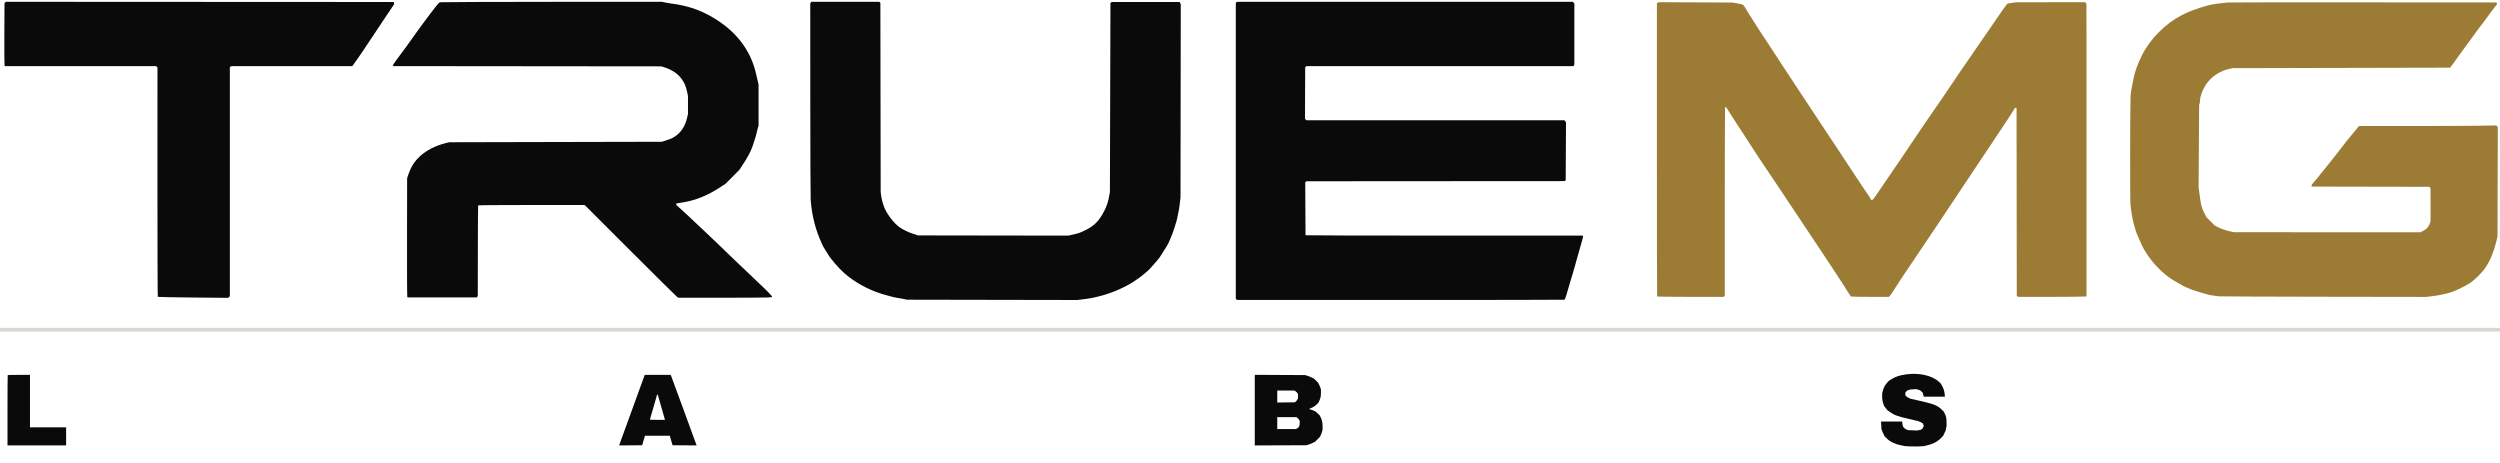
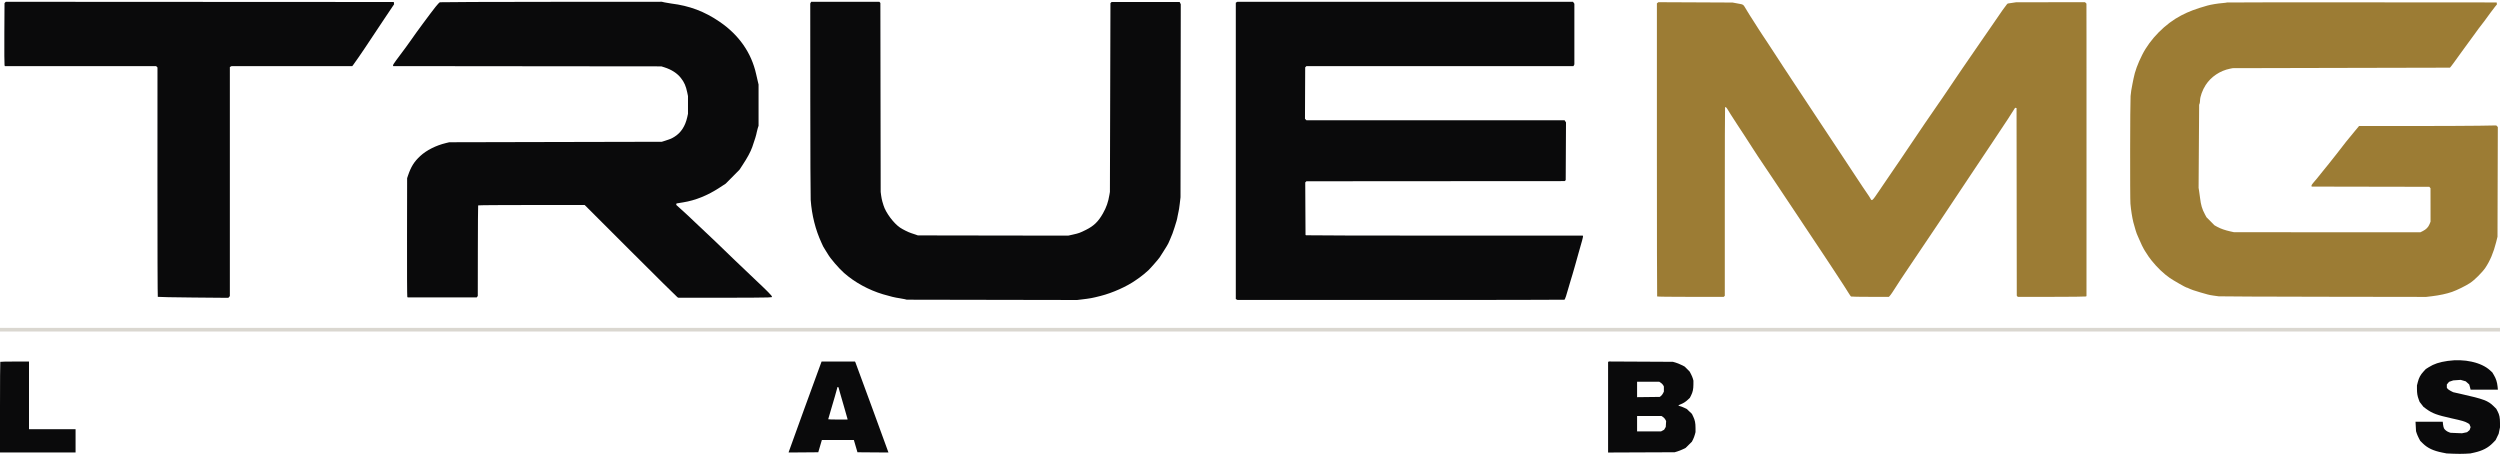
- <svg xmlns="http://www.w3.org/2000/svg" viewBox="0 0 5634 1042" role="img" aria-label="TrueMG Labs">
+ <svg xmlns="http://www.w3.org/2000/svg" viewBox="0 0 5634 1024" role="img" aria-label="TrueMG Labs">
  <g transform="translate(0,681) scale(0.025,-0.025)" stroke="none">
    <g fill="#0A0A0B">
      <path d="M465 27020 l-58 -59 -15 -2770 c-8 -1524 0 -2802 18 -2841 l33 -70 6816 0 6815 0 61 -61 61 -61 -3 -10322 c-2 -5867 12 -10336 32 -10355 19 -18 1457 -45 3195 -61 l3160 -28 70 77 70 78 0 10325 0 10325 77 42 78 41 5439 0 5440 0 86 110 c125 160 843 1198 1065 1538 295 455 724 1099 1709 2569 l910 1356 -12 104 -12 103 -17488 9 -17488 9 -59 -58z" />
      <path d="M39653 27037 c-49 -18 -221 -200 -384 -405 -458 -576 -1855 -2468 -2161 -2925 -179 -268 -743 -1037 -1416 -1929 -166 -221 -278 -407 -266 -440 l22 -57 12086 -12 12086 -12 278 -88 c640 -203 1152 -536 1485 -965 307 -395 445 -712 569 -1304 l66 -320 0 -800 0 -800 -66 -300 c-181 -812 -569 -1408 -1152 -1768 -273 -168 -352 -202 -789 -341 l-351 -111 -9580 -21 -9580 -22 -300 -72 c-898 -215 -1753 -647 -2317 -1169 -555 -514 -833 -960 -1109 -1776 l-74 -220 -9 -5315 c-6 -2923 5 -5341 24 -5374 l33 -60 3113 -1 3113 0 48 65 47 66 6 4063 c3 2235 15 4080 27 4100 13 21 2011 36 4813 36 l4790 0 4138 -4134 c2275 -2274 4176 -4155 4224 -4180 l88 -46 3836 0 c2110 0 4003 12 4207 26 l369 26 19 50 c22 57 -449 537 -1427 1453 -693 648 -3219 3069 -3680 3525 -144 143 -513 492 -821 776 -307 284 -765 716 -1018 960 -460 444 -678 647 -1334 1239 l-350 316 13 64 12 65 180 30 c98 16 287 47 419 68 1108 179 2211 624 3280 1324 l560 366 620 626 620 626 263 400 c457 695 732 1203 890 1648 218 612 370 1114 408 1352 14 88 56 250 92 360 l67 200 0 1860 0 1860 -67 280 c-37 154 -105 451 -152 660 -425 1916 -1544 3522 -3281 4711 -1373 939 -2719 1447 -4380 1652 -176 22 -437 66 -580 99 l-260 59 -9960 -6 c-5478 -3 -9999 -20 -10047 -38z" />
      <path d="M73081 27003 l-41 -78 3 -8632 c2 -4748 18 -8831 36 -9073 101 -1383 432 -2698 970 -3860 66 -143 137 -296 156 -340 20 -44 107 -188 194 -320 88 -132 189 -294 225 -360 209 -379 985 -1283 1459 -1702 967 -852 2219 -1538 3517 -1926 650 -194 1101 -302 1480 -354 165 -23 381 -62 480 -87 l180 -46 7678 -14 7679 -14 341 41 c875 105 996 127 1782 328 1078 274 2363 850 3164 1418 90 64 252 177 360 252 187 130 549 429 780 644 172 160 902 995 1009 1154 55 80 204 315 333 521 129 206 275 440 325 520 50 80 106 181 125 225 20 44 83 188 142 320 184 414 294 707 421 1120 67 220 148 481 179 580 32 99 77 306 101 460 24 154 62 337 84 406 22 69 70 384 107 700 l66 574 11 8700 12 8700 -51 100 -50 100 -3067 0 -3067 0 -52 -52 -52 -52 -24 -8508 -24 -8508 -44 -260 c-110 -664 -270 -1122 -588 -1684 -416 -734 -817 -1122 -1520 -1473 -547 -273 -643 -308 -1159 -424 l-449 -100 -6776 10 -6776 11 -200 71 c-110 39 -290 99 -400 133 -249 78 -763 334 -1012 503 -573 388 -1285 1345 -1482 1993 -23 77 -72 239 -109 360 -36 121 -85 364 -108 540 l-41 320 -14 8515 -13 8515 -45 55 -46 55 -3073 0 -3074 0 -42 -77z" />
      <path d="M111470 27037 l-70 -41 0 -13357 0 -13356 77 -42 78 -41 14699 0 c8085 0 14727 11 14761 23 73 29 147 254 589 1797 45 154 107 361 140 460 63 190 147 481 240 830 105 394 171 630 288 1030 333 1138 450 1584 428 1620 l-25 40 -12447 1 c-6847 0 -12469 14 -12496 31 l-47 30 -13 2367 -12 2367 52 52 52 52 11644 8 11643 7 44 44 44 44 13 2601 14 2601 -64 97 -64 98 -11636 0 -11636 0 -65 65 -65 65 9 2319 10 2320 55 55 56 56 12035 0 12036 0 42 77 41 78 0 2733 0 2734 -61 88 -61 87 -15129 1 -15129 0 -70 -41z" />
    </g>
    <g fill="#9C7C34">
      <path d="M149428 26991 l-69 -51 0 -13193 c0 -7256 10 -13210 23 -13230 14 -22 1228 -37 3012 -37 l2990 0 48 48 48 48 0 8485 c0 4667 11 8496 24 8510 51 51 137 -27 250 -225 101 -177 300 -490 866 -1360 66 -102 354 -541 640 -976 286 -435 601 -923 700 -1084 99 -162 321 -503 493 -760 172 -256 505 -753 740 -1103 235 -350 445 -663 467 -695 22 -31 510 -762 1084 -1623 574 -861 1170 -1754 1324 -1985 154 -231 405 -609 558 -840 153 -231 503 -754 776 -1163 274 -408 516 -772 538 -808 22 -36 195 -296 384 -577 189 -282 556 -836 816 -1232 1081 -1646 1205 -1838 1541 -2380 75 -121 155 -233 178 -249 22 -17 800 -30 1727 -30 l1686 -1 119 135 c65 75 217 295 338 490 237 384 977 1507 1354 2055 228 331 2457 3644 2617 3889 44 67 699 1051 1456 2187 757 1135 1423 2135 1480 2222 180 274 1884 2825 1961 2936 156 223 1269 1899 1393 2098 72 114 250 393 396 620 l265 412 64 -13 65 -12 10 -8456 10 -8455 45 -54 45 -54 3045 1 c1675 0 3068 15 3097 33 l52 33 3 9997 c2 5498 1 11430 -2 13183 l-5 3187 -64 64 -64 64 -3106 -3 -3106 -4 -378 -57 -379 -56 -90 -91 c-86 -86 -510 -688 -1208 -1715 -174 -255 -384 -561 -468 -680 -84 -119 -276 -396 -427 -616 -151 -220 -458 -665 -682 -990 -1061 -1535 -1504 -2184 -2993 -4392 -102 -151 -291 -424 -420 -606 -395 -558 -1826 -2658 -2692 -3952 -243 -363 -534 -795 -646 -960 -362 -533 -933 -1370 -1216 -1780 -151 -220 -481 -706 -734 -1080 -645 -958 -666 -976 -803 -710 -42 83 -173 285 -290 450 -117 165 -304 439 -414 609 -110 170 -319 485 -464 700 -262 388 -699 1050 -1710 2591 -288 440 -580 881 -649 980 -69 99 -254 378 -411 620 -158 242 -361 548 -451 680 -281 410 -2516 3790 -2639 3990 -64 104 -235 365 -380 580 -145 214 -333 498 -417 630 -84 132 -354 546 -599 920 -245 374 -615 940 -823 1259 -207 318 -435 660 -505 760 -71 99 -211 316 -313 481 -101 165 -291 462 -420 660 -130 198 -296 457 -368 575 -72 117 -167 271 -211 341 -44 69 -139 228 -212 352 -169 288 -192 306 -474 358 -129 23 -333 61 -454 84 l-220 41 -3341 16 -3341 15 -70 -51z" />
      <path d="M200748 27015 c-12 -12 -199 -36 -415 -54 -432 -34 -1041 -135 -1353 -224 -1056 -300 -1666 -529 -2360 -890 -1428 -741 -2792 -2118 -3512 -3547 -409 -812 -663 -1509 -787 -2160 -25 -132 -70 -357 -100 -500 -79 -379 -135 -742 -162 -1060 -43 -494 -55 -9253 -14 -9700 56 -610 149 -1204 259 -1660 102 -419 325 -1132 377 -1200 16 -22 80 -166 140 -320 130 -331 384 -846 530 -1076 305 -481 394 -610 605 -874 491 -615 1084 -1182 1642 -1570 290 -202 1442 -860 1505 -860 28 0 101 -26 164 -59 200 -104 621 -251 1093 -383 253 -70 546 -153 651 -184 105 -31 330 -75 500 -97 170 -23 390 -53 489 -68 99 -14 4347 -33 9440 -40 l9260 -14 540 64 c656 78 1322 222 1791 386 457 161 1227 540 1629 803 397 259 1101 959 1378 1369 420 622 746 1395 972 2303 l125 500 14 4945 15 4946 -71 71 -71 71 -1581 -27 c-870 -14 -3652 -26 -6184 -26 l-4603 0 -358 -430 c-730 -878 -909 -1102 -1673 -2099 -240 -314 -558 -715 -706 -891 -148 -176 -383 -466 -523 -644 -337 -431 -699 -871 -887 -1081 -88 -98 -148 -202 -140 -243 l14 -72 5305 -10 5304 -10 53 -64 53 -63 2 -1507 2 -1506 -91 -224 c-110 -274 -304 -474 -603 -623 l-226 -113 -8400 4 -8400 4 -320 70 c-469 102 -882 246 -1179 409 l-261 145 -360 364 -361 364 -139 260 c-255 475 -361 834 -439 1480 -25 209 -65 499 -88 643 l-43 264 25 3744 25 3744 40 105 c22 58 40 190 41 293 1 337 223 944 505 1380 483 748 1297 1294 2194 1474 l240 48 9794 23 9795 22 117 140 c64 77 166 212 225 299 139 203 491 691 749 1038 529 712 1029 1396 1202 1646 106 153 235 331 287 397 354 447 648 839 1069 1427 120 168 302 408 403 532 l184 226 -13 87 -12 88 -12145 8 c-6680 5 -12155 -1 -12167 -13z" />
    </g>
  </g>
  <rect x="0" y="738.9" width="5634" height="8.2" fill="#DAD7D0" />
-   <g transform="translate(0,811.8) scale(0.767993)">
-     <g transform="translate(0,300) scale(0.025,-0.025)" fill="#0A0A0B" stroke="none">
-       <path d="M223720 10337 c-768 -110 -1249 -270 -1730 -574 l-265 -167 -213 -230 c-269 -292 -413 -558 -513 -949 l-79 -310 0 -328 c0 -384 42 -635 159 -948 l85 -227 177 -228 178 -228 270 -198 c528 -386 958 -545 2241 -830 1034 -229 1239 -289 1484 -428 l173 -100 59 -139 58 -140 -45 -135 -44 -135 -117 -99 -117 -98 -231 -48 -230 -48 -520 21 -520 22 -140 49 c-194 68 -389 220 -461 359 -33 64 -71 225 -85 358 l-25 241 -1240 0 -1240 0 23 -430 23 -430 61 -192 c34 -105 120 -303 191 -440 l131 -248 243 -240 c425 -418 954 -666 1759 -826 l400 -80 620 -27 c341 -15 827 -15 1080 -1 l460 27 368 81 c734 163 1254 433 1683 876 l250 259 138 287 139 287 61 291 61 291 0 396 c0 490 -53 751 -214 1058 l-126 240 -223 220 c-523 519 -905 663 -3036 1141 l-660 148 -228 115 c-125 64 -256 156 -290 205 l-63 90 0 148 0 148 101 119 100 120 190 66 189 65 341 24 342 23 230 -67 230 -67 156 -141 157 -141 38 -128 c21 -70 50 -176 63 -237 l25 -110 1243 0 1243 0 -29 290 c-38 384 -143 714 -328 1025 l-151 255 -213 195 c-795 727 -2338 1069 -3847 852z" />
-       <path d="M907 10253 c-15 -14 -27 -1877 -27 -4140 l0 -4113 3440 0 3440 0 0 1060 0 1060 -2120 0 -2120 0 0 3080 0 3080 -1293 0 c-712 0 -1306 -12 -1320 -27z" />
-       <path d="M75636 10170 c-196 -510 -2956 -8106 -2956 -8135 l0 -36 1348 10 1347 11 164 560 164 560 1456 0 1456 0 164 -560 164 -560 1413 -11 1413 -10 -29 70 c-15 39 -683 1867 -1483 4063 -801 2195 -1475 4027 -1498 4070 l-42 78 -1519 0 -1520 0 -42 -110z m1695 -2653 c61 -229 246 -869 410 -1420 165 -552 299 -1025 299 -1050 l0 -47 -880 0 c-484 0 -880 12 -880 27 0 15 124 443 276 950 263 879 423 1436 523 1816 l45 172 48 -16 48 -16 111 -416z" />
-       <path d="M147309 10256 l-29 -29 0 -4115 0 -4115 3030 13 3030 12 239 71 c131 39 356 128 500 197 l261 127 284 282 285 281 106 209 c58 115 133 313 165 439 l60 229 0 369 c0 457 -53 722 -209 1042 l-120 249 -233 222 -233 222 -253 120 c-138 65 -310 130 -382 143 -71 14 -130 38 -130 55 0 17 86 63 190 102 259 98 477 236 683 434 l174 165 111 220 c151 300 208 568 210 987 l1 353 -48 180 c-27 99 -104 286 -173 415 l-125 235 -227 227 -227 227 -294 148 c-162 81 -403 178 -535 215 l-240 68 -2921 15 -2920 15 -30 -29z m4781 -1917 c82 -56 176 -154 210 -218 l60 -117 0 -229 0 -230 -81 -162 c-44 -90 -129 -199 -190 -243 l-109 -80 -1030 -12 -1030 -12 0 702 0 702 1011 0 1010 0 149 -101z m194 -3110 c75 -50 169 -153 209 -230 l72 -139 -17 -267 -17 -267 -75 -128 -76 -129 -139 -74 -140 -75 -1090 0 -1091 0 0 700 0 700 1114 0 1114 0 136 -91z" />
+   <g transform="translate(0,811.8) scale(0.990158)">
+     <g transform="translate(0,214) scale(0.025,-0.025)" fill="#0A0A0B" stroke="none">
+       <path d="M222840 8497 c-768 -110 -1249 -270 -1730 -574 l-265 -167 -213 -230 c-269 -292 -413 -558 -513 -949 l-79 -310 0 -328 c0 -384 42 -635 159 -948 l85 -227 177 -228 178 -228 270 -198 c528 -386 958 -545 2241 -830 1034 -229 1239 -289 1484 -428 l173 -100 59 -139 58 -140 -45 -135 -44 -135 -117 -99 -117 -98 -231 -48 -230 -48 -520 21 -520 22 -140 49 c-194 68 -389 220 -461 359 -33 64 -71 225 -85 358 l-25 241 -1240 0 -1240 0 23 -430 23 -430 61 -192 c34 -105 120 -303 191 -440 l131 -248 243 -240 c425 -418 954 -666 1759 -826 l400 -80 620 -27 c341 -15 827 -15 1080 -1 l460 27 368 81 c734 163 1254 433 1683 876 l250 259 138 287 139 287 61 291 61 291 0 396 c0 490 -53 751 -214 1058 l-126 240 -223 220 c-523 519 -905 663 -3036 1141 l-660 148 -228 115 c-125 64 -256 156 -290 205 l-63 90 0 148 0 148 101 119 100 120 190 66 189 65 341 24 342 23 230 -67 230 -67 156 -141 157 -141 38 -128 c21 -70 50 -176 63 -237 l25 -110 1243 0 1243 0 -29 290 c-38 384 -143 714 -328 1025 l-151 255 -213 195 c-795 727 -2338 1069 -3847 852z" />
+       <path d="M27 8413 c-15 -14 -27 -1877 -27 -4140 l0 -4113 3440 0 3440 0 0 1060 0 1060 -2120 0 -2120 0 0 3080 0 3080 -1293 0 c-712 0 -1306 -12 -1320 -27z" />
+       <path d="M74756 8330 c-196 -510 -2956 -8106 -2956 -8135 l0 -36 1348 10 1347 11 164 560 164 560 1456 0 1456 0 164 -560 164 -560 1413 -11 1413 -10 -29 70 c-15 39 -683 1867 -1483 4063 -801 2195 -1475 4027 -1498 4070 l-42 78 -1519 0 -1520 0 -42 -110z m1695 -2653 c61 -229 246 -869 410 -1420 165 -552 299 -1025 299 -1050 l0 -47 -880 0 c-484 0 -880 12 -880 27 0 15 124 443 276 950 263 879 423 1436 523 1816 l45 172 48 -16 48 -16 111 -416z" />
+       <path d="M146429 8416 l-29 -29 0 -4115 0 -4115 3030 13 3030 12 239 71 c131 39 356 128 500 197 l261 127 284 282 285 281 106 209 c58 115 133 313 165 439 l60 229 0 369 c0 457 -53 722 -209 1042 l-120 249 -233 222 -233 222 -253 120 c-138 65 -310 130 -382 143 -71 14 -130 38 -130 55 0 17 86 63 190 102 259 98 477 236 683 434 l174 165 111 220 c151 300 208 568 210 987 l1 353 -48 180 c-27 99 -104 286 -173 415 l-125 235 -227 227 -227 227 -294 148 c-162 81 -403 178 -535 215 l-240 68 -2921 15 -2920 15 -30 -29z m4781 -1917 c82 -56 176 -154 210 -218 l60 -117 0 -229 0 -230 -81 -162 c-44 -90 -129 -199 -190 -243 l-109 -80 -1030 -12 -1030 -12 0 702 0 702 1011 0 1010 0 149 -101z m194 -3110 c75 -50 169 -153 209 -230 l72 -139 -17 -267 -17 -267 -75 -128 -76 -129 -139 -74 -140 -75 -1090 0 -1091 0 0 700 0 700 1114 0 1114 0 136 -91z" />
    </g>
  </g>
</svg>
